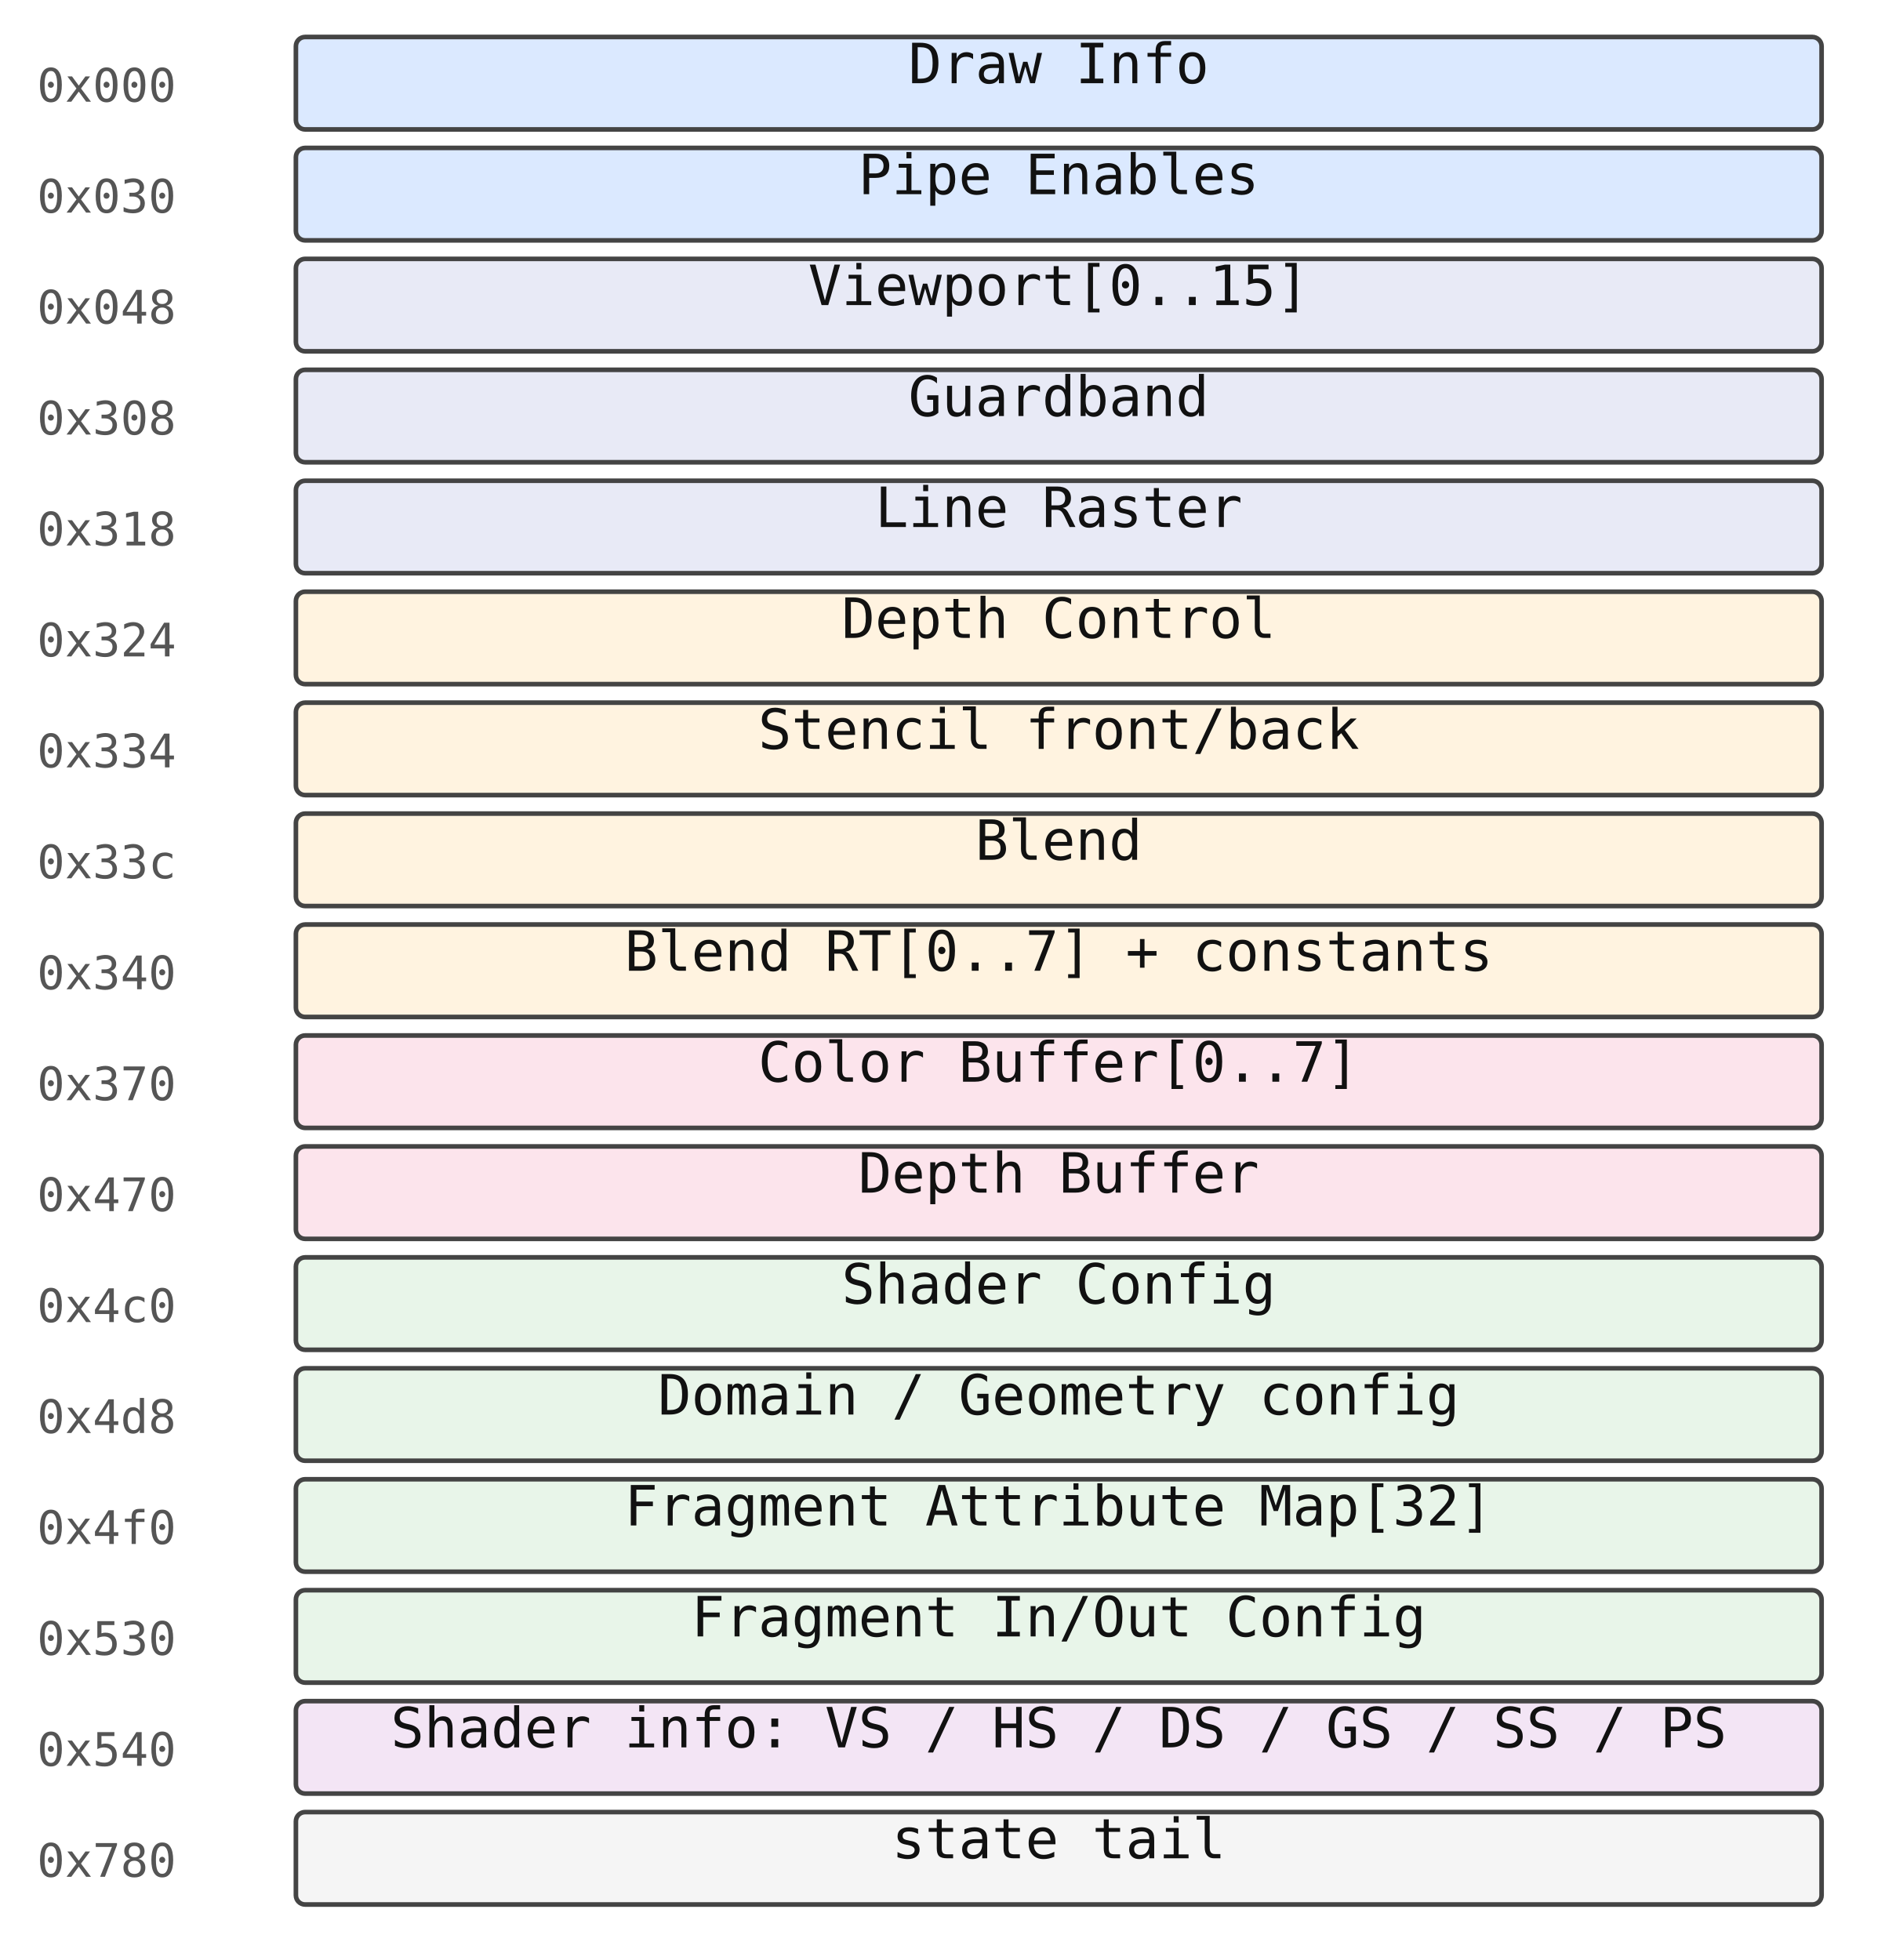
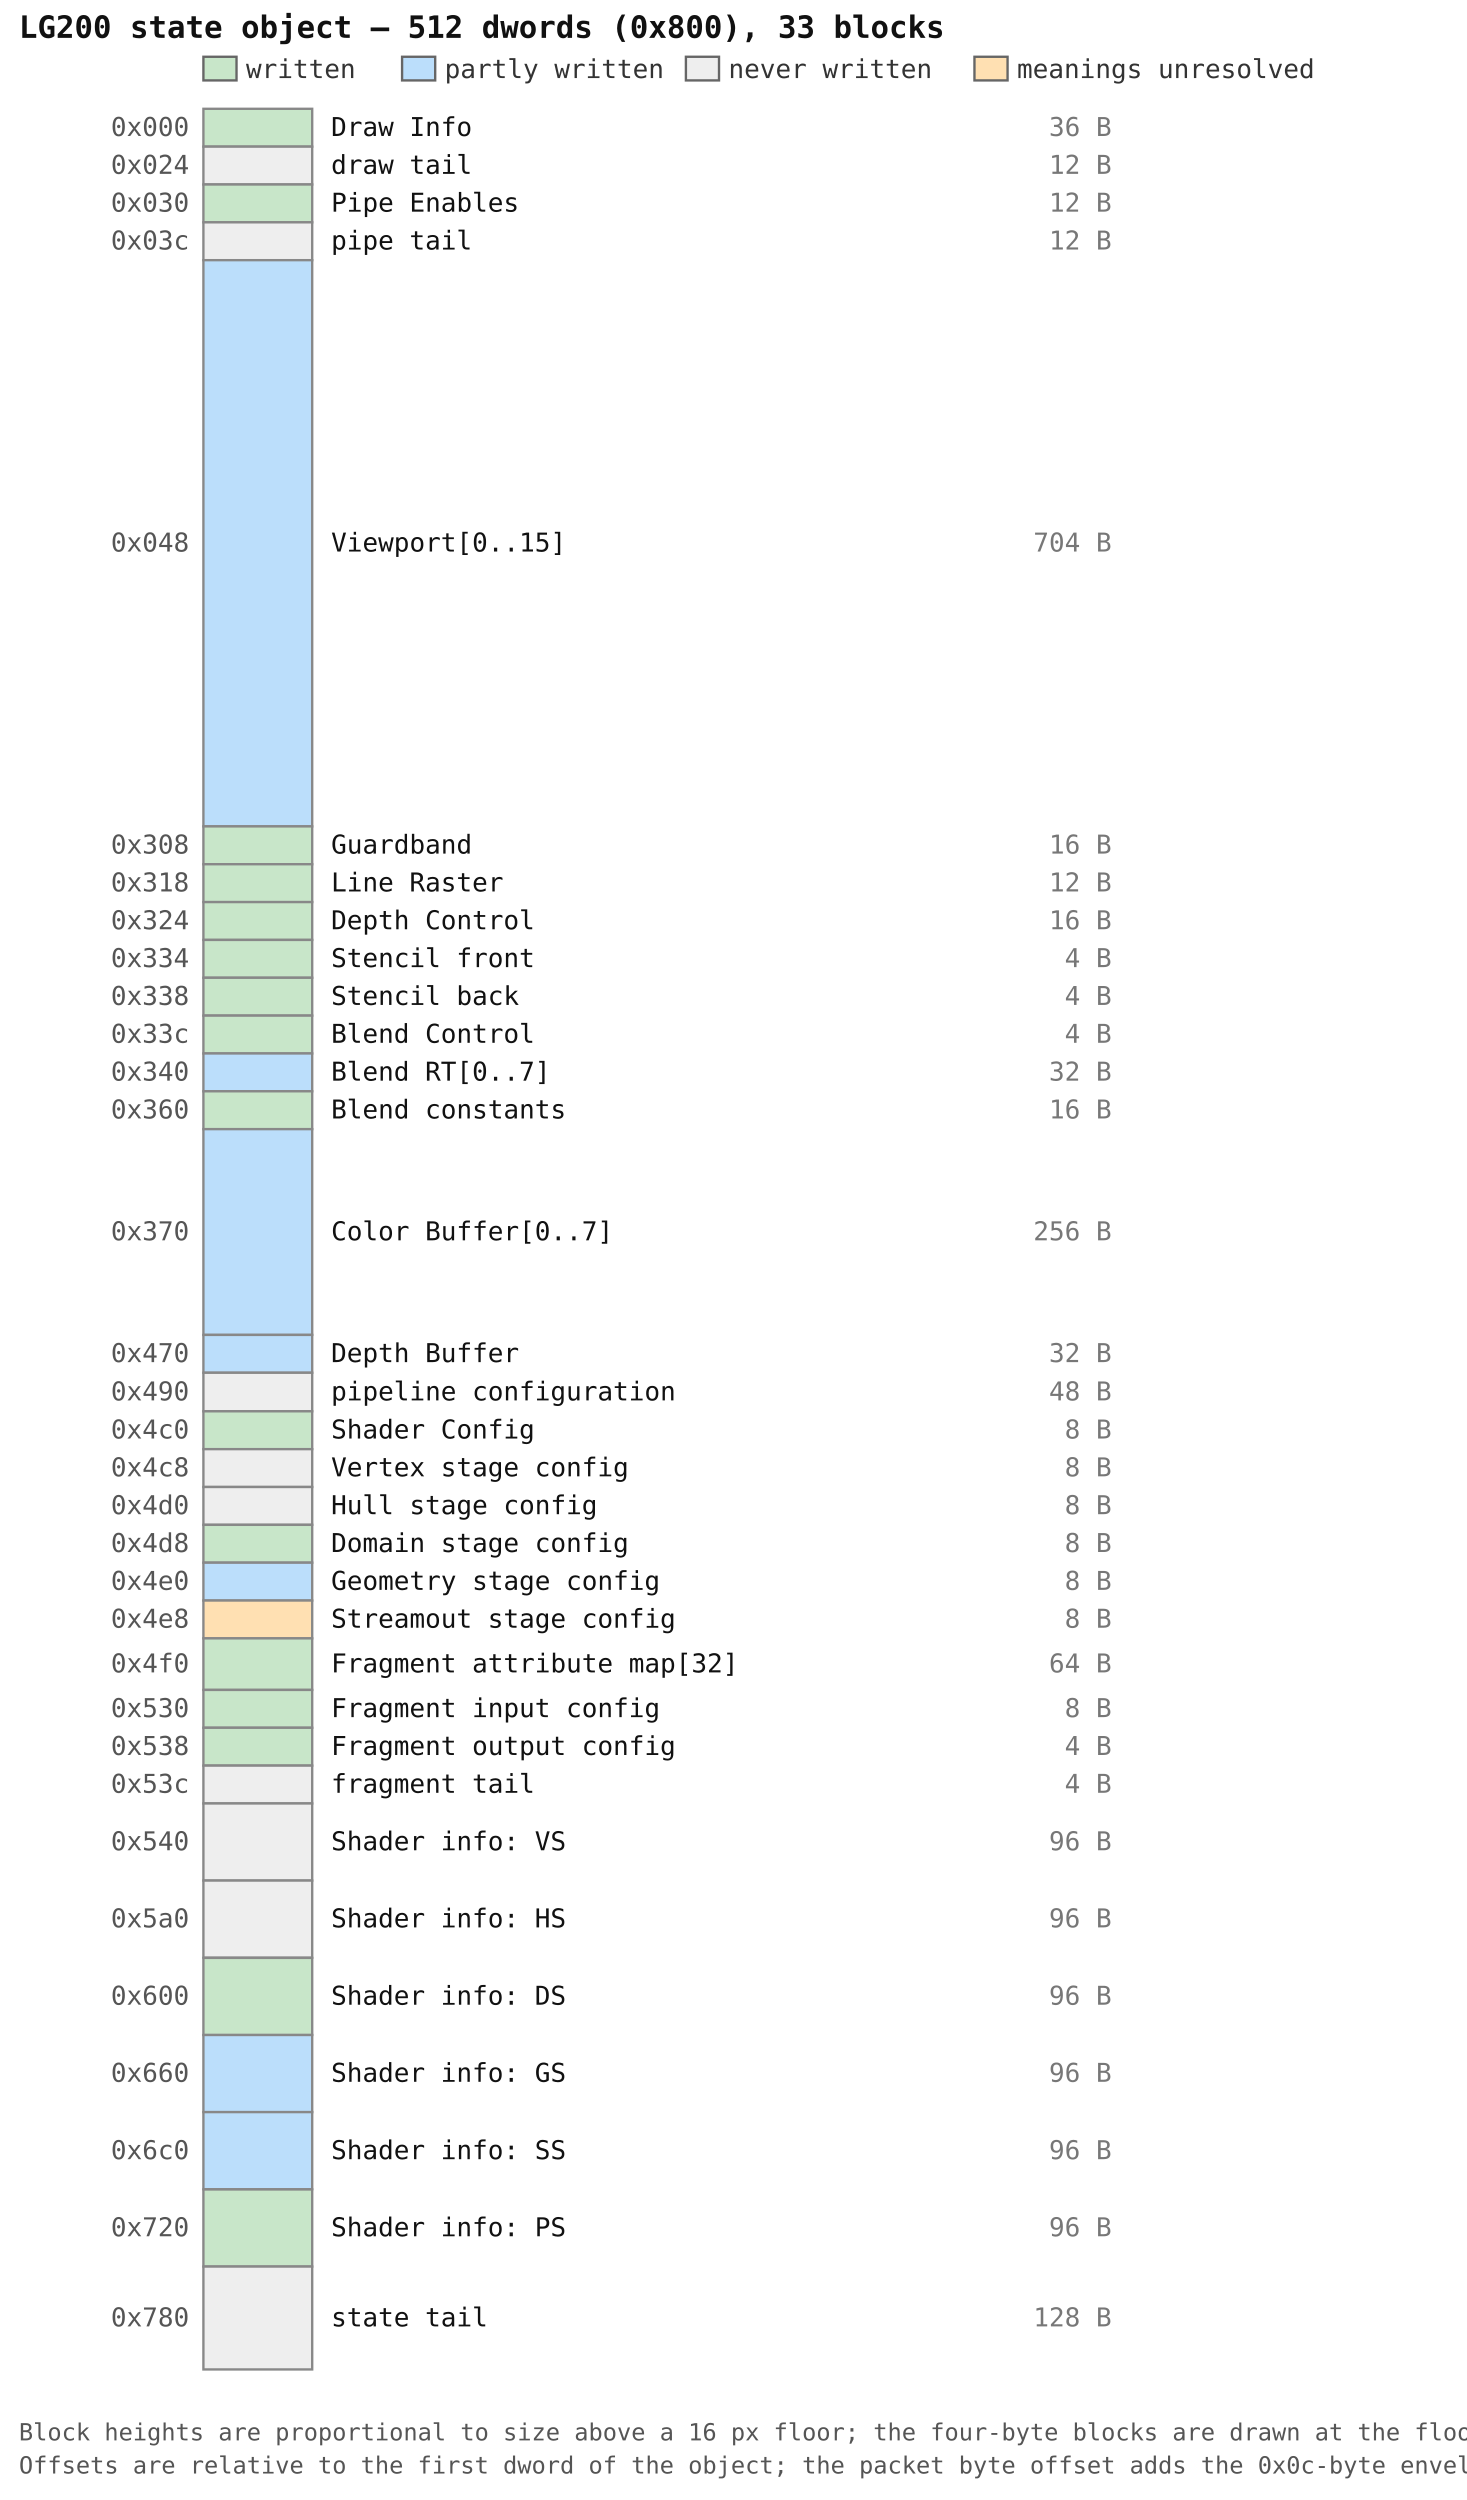
- <svg xmlns="http://www.w3.org/2000/svg" viewBox="0 0 410 424" width="410" height="424" font-family="ui-monospace, SFMono-Regular, Menlo, monospace" font-size="12">
-   <text x="8" y="22" fill="#555" font-size="10">0x000</text>
-   <rect x="64" y="8" width="330" height="20" fill="#dbe9ff" stroke="#444" stroke-width="1" rx="2" />
-   <text x="229" y="18" text-anchor="middle" fill="#111">Draw Info</text>
-   <text x="8" y="46" fill="#555" font-size="10">0x030</text>
-   <rect x="64" y="32" width="330" height="20" fill="#dbe9ff" stroke="#444" stroke-width="1" rx="2" />
-   <text x="229" y="42" text-anchor="middle" fill="#111">Pipe Enables</text>
-   <text x="8" y="70" fill="#555" font-size="10">0x048</text>
-   <rect x="64" y="56" width="330" height="20" fill="#e8eaf6" stroke="#444" stroke-width="1" rx="2" />
-   <text x="229" y="66" text-anchor="middle" fill="#111">Viewport[0..15]</text>
-   <text x="8" y="94" fill="#555" font-size="10">0x308</text>
-   <rect x="64" y="80" width="330" height="20" fill="#e8eaf6" stroke="#444" stroke-width="1" rx="2" />
-   <text x="229" y="90" text-anchor="middle" fill="#111">Guardband</text>
-   <text x="8" y="118" fill="#555" font-size="10">0x318</text>
-   <rect x="64" y="104" width="330" height="20" fill="#e8eaf6" stroke="#444" stroke-width="1" rx="2" />
-   <text x="229" y="114" text-anchor="middle" fill="#111">Line Raster</text>
-   <text x="8" y="142" fill="#555" font-size="10">0x324</text>
-   <rect x="64" y="128" width="330" height="20" fill="#fff3e0" stroke="#444" stroke-width="1" rx="2" />
-   <text x="229" y="138" text-anchor="middle" fill="#111">Depth Control</text>
-   <text x="8" y="166" fill="#555" font-size="10">0x334</text>
-   <rect x="64" y="152" width="330" height="20" fill="#fff3e0" stroke="#444" stroke-width="1" rx="2" />
-   <text x="229" y="162" text-anchor="middle" fill="#111">Stencil front/back</text>
-   <text x="8" y="190" fill="#555" font-size="10">0x33c</text>
-   <rect x="64" y="176" width="330" height="20" fill="#fff3e0" stroke="#444" stroke-width="1" rx="2" />
-   <text x="229" y="186" text-anchor="middle" fill="#111">Blend</text>
-   <text x="8" y="214" fill="#555" font-size="10">0x340</text>
-   <rect x="64" y="200" width="330" height="20" fill="#fff3e0" stroke="#444" stroke-width="1" rx="2" />
-   <text x="229" y="210" text-anchor="middle" fill="#111">Blend RT[0..7] + constants</text>
-   <text x="8" y="238" fill="#555" font-size="10">0x370</text>
-   <rect x="64" y="224" width="330" height="20" fill="#fce4ec" stroke="#444" stroke-width="1" rx="2" />
-   <text x="229" y="234" text-anchor="middle" fill="#111">Color Buffer[0..7]</text>
-   <text x="8" y="262" fill="#555" font-size="10">0x470</text>
-   <rect x="64" y="248" width="330" height="20" fill="#fce4ec" stroke="#444" stroke-width="1" rx="2" />
-   <text x="229" y="258" text-anchor="middle" fill="#111">Depth Buffer</text>
-   <text x="8" y="286" fill="#555" font-size="10">0x4c0</text>
-   <rect x="64" y="272" width="330" height="20" fill="#e8f5e9" stroke="#444" stroke-width="1" rx="2" />
-   <text x="229" y="282" text-anchor="middle" fill="#111">Shader Config</text>
-   <text x="8" y="310" fill="#555" font-size="10">0x4d8</text>
-   <rect x="64" y="296" width="330" height="20" fill="#e8f5e9" stroke="#444" stroke-width="1" rx="2" />
-   <text x="229" y="306" text-anchor="middle" fill="#111">Domain / Geometry config</text>
-   <text x="8" y="334" fill="#555" font-size="10">0x4f0</text>
-   <rect x="64" y="320" width="330" height="20" fill="#e8f5e9" stroke="#444" stroke-width="1" rx="2" />
-   <text x="229" y="330" text-anchor="middle" fill="#111">Fragment Attribute Map[32]</text>
-   <text x="8" y="358" fill="#555" font-size="10">0x530</text>
-   <rect x="64" y="344" width="330" height="20" fill="#e8f5e9" stroke="#444" stroke-width="1" rx="2" />
-   <text x="229" y="354" text-anchor="middle" fill="#111">Fragment In/Out Config</text>
-   <text x="8" y="382" fill="#555" font-size="10">0x540</text>
-   <rect x="64" y="368" width="330" height="20" fill="#f3e5f5" stroke="#444" stroke-width="1" rx="2" />
-   <text x="229" y="378" text-anchor="middle" fill="#111">Shader info: VS / HS / DS / GS / SS / PS</text>
-   <text x="8" y="406" fill="#555" font-size="10">0x780</text>
-   <rect x="64" y="392" width="330" height="20" fill="#f5f5f5" stroke="#444" stroke-width="1" rx="2" />
-   <text x="229" y="402" text-anchor="middle" fill="#111">state tail</text>
+ <svg xmlns="http://www.w3.org/2000/svg" viewBox="0 0 620 1057" width="620" height="1057" font-family="ui-monospace, SFMono-Regular, Menlo, monospace" font-size="11">
+   <text x="8" y="16" fill="#111" font-size="13" font-weight="bold">LG200 state object — 512 dwords (0x800), 33 blocks</text>
+   <rect x="86" y="24" width="14" height="10" fill="#c8e6c9" stroke="#666" />
+   <text x="104" y="33" fill="#333">written</text>
+   <rect x="170" y="24" width="14" height="10" fill="#bbdefb" stroke="#666" />
+   <text x="188" y="33" fill="#333">partly written</text>
+   <rect x="290" y="24" width="14" height="10" fill="#eeeeee" stroke="#666" />
+   <text x="308" y="33" fill="#333">never written</text>
+   <rect x="412" y="24" width="14" height="10" fill="#ffe0b2" stroke="#666" />
+   <text x="430" y="33" fill="#333">meanings unresolved</text>
+   <text x="80" y="57.5" text-anchor="end" fill="#555">0x000</text>
+   <rect x="86" y="46.0" width="46" height="16.0" fill="#c8e6c9" stroke="#888" />
+   <text x="140" y="57.5" fill="#111">Draw Info</text>
+   <text x="470" y="57.5" text-anchor="end" fill="#777">36 B</text>
+   <text x="80" y="73.5" text-anchor="end" fill="#555">0x024</text>
+   <rect x="86" y="62.0" width="46" height="16.0" fill="#eeeeee" stroke="#888" />
+   <text x="140" y="73.5" fill="#111">draw tail</text>
+   <text x="470" y="73.5" text-anchor="end" fill="#777">12 B</text>
+   <text x="80" y="89.5" text-anchor="end" fill="#555">0x030</text>
+   <rect x="86" y="78.0" width="46" height="16.0" fill="#c8e6c9" stroke="#888" />
+   <text x="140" y="89.5" fill="#111">Pipe Enables</text>
+   <text x="470" y="89.5" text-anchor="end" fill="#777">12 B</text>
+   <text x="80" y="105.5" text-anchor="end" fill="#555">0x03c</text>
+   <rect x="86" y="94.0" width="46" height="16.0" fill="#eeeeee" stroke="#888" />
+   <text x="140" y="105.5" fill="#111">pipe tail</text>
+   <text x="470" y="105.5" text-anchor="end" fill="#777">12 B</text>
+   <text x="80" y="233.2" text-anchor="end" fill="#555">0x048</text>
+   <rect x="86" y="110.0" width="46" height="239.4" fill="#bbdefb" stroke="#888" />
+   <text x="140" y="233.2" fill="#111">Viewport[0..15]</text>
+   <text x="470" y="233.2" text-anchor="end" fill="#777">704 B</text>
+   <text x="80" y="360.9" text-anchor="end" fill="#555">0x308</text>
+   <rect x="86" y="349.4" width="46" height="16.0" fill="#c8e6c9" stroke="#888" />
+   <text x="140" y="360.9" fill="#111">Guardband</text>
+   <text x="470" y="360.9" text-anchor="end" fill="#777">16 B</text>
+   <text x="80" y="376.9" text-anchor="end" fill="#555">0x318</text>
+   <rect x="86" y="365.4" width="46" height="16.0" fill="#c8e6c9" stroke="#888" />
+   <text x="140" y="376.9" fill="#111">Line Raster</text>
+   <text x="470" y="376.9" text-anchor="end" fill="#777">12 B</text>
+   <text x="80" y="392.9" text-anchor="end" fill="#555">0x324</text>
+   <rect x="86" y="381.4" width="46" height="16.0" fill="#c8e6c9" stroke="#888" />
+   <text x="140" y="392.9" fill="#111">Depth Control</text>
+   <text x="470" y="392.9" text-anchor="end" fill="#777">16 B</text>
+   <text x="80" y="408.9" text-anchor="end" fill="#555">0x334</text>
+   <rect x="86" y="397.4" width="46" height="16.0" fill="#c8e6c9" stroke="#888" />
+   <text x="140" y="408.9" fill="#111">Stencil front</text>
+   <text x="470" y="408.9" text-anchor="end" fill="#777">4 B</text>
+   <text x="80" y="424.9" text-anchor="end" fill="#555">0x338</text>
+   <rect x="86" y="413.4" width="46" height="16.0" fill="#c8e6c9" stroke="#888" />
+   <text x="140" y="424.9" fill="#111">Stencil back</text>
+   <text x="470" y="424.9" text-anchor="end" fill="#777">4 B</text>
+   <text x="80" y="440.9" text-anchor="end" fill="#555">0x33c</text>
+   <rect x="86" y="429.4" width="46" height="16.0" fill="#c8e6c9" stroke="#888" />
+   <text x="140" y="440.9" fill="#111">Blend Control</text>
+   <text x="470" y="440.9" text-anchor="end" fill="#777">4 B</text>
+   <text x="80" y="456.9" text-anchor="end" fill="#555">0x340</text>
+   <rect x="86" y="445.4" width="46" height="16.0" fill="#bbdefb" stroke="#888" />
+   <text x="140" y="456.9" fill="#111">Blend RT[0..7]</text>
+   <text x="470" y="456.9" text-anchor="end" fill="#777">32 B</text>
+   <text x="80" y="472.9" text-anchor="end" fill="#555">0x360</text>
+   <rect x="86" y="461.4" width="46" height="16.0" fill="#c8e6c9" stroke="#888" />
+   <text x="140" y="472.9" fill="#111">Blend constants</text>
+   <text x="470" y="472.9" text-anchor="end" fill="#777">16 B</text>
+   <text x="80" y="524.4" text-anchor="end" fill="#555">0x370</text>
+   <rect x="86" y="477.4" width="46" height="87.0" fill="#bbdefb" stroke="#888" />
+   <text x="140" y="524.4" fill="#111">Color Buffer[0..7]</text>
+   <text x="470" y="524.4" text-anchor="end" fill="#777">256 B</text>
+   <text x="80" y="575.9" text-anchor="end" fill="#555">0x470</text>
+   <rect x="86" y="564.4" width="46" height="16.0" fill="#bbdefb" stroke="#888" />
+   <text x="140" y="575.9" fill="#111">Depth Buffer</text>
+   <text x="470" y="575.9" text-anchor="end" fill="#777">32 B</text>
+   <text x="80" y="592.1" text-anchor="end" fill="#555">0x490</text>
+   <rect x="86" y="580.4" width="46" height="16.3" fill="#eeeeee" stroke="#888" />
+   <text x="140" y="592.1" fill="#111">pipeline configuration</text>
+   <text x="470" y="592.1" text-anchor="end" fill="#777">48 B</text>
+   <text x="80" y="608.2" text-anchor="end" fill="#555">0x4c0</text>
+   <rect x="86" y="596.7" width="46" height="16.0" fill="#c8e6c9" stroke="#888" />
+   <text x="140" y="608.2" fill="#111">Shader Config</text>
+   <text x="470" y="608.2" text-anchor="end" fill="#777">8 B</text>
+   <text x="80" y="624.2" text-anchor="end" fill="#555">0x4c8</text>
+   <rect x="86" y="612.7" width="46" height="16.0" fill="#eeeeee" stroke="#888" />
+   <text x="140" y="624.2" fill="#111">Vertex stage config</text>
+   <text x="470" y="624.2" text-anchor="end" fill="#777">8 B</text>
+   <text x="80" y="640.2" text-anchor="end" fill="#555">0x4d0</text>
+   <rect x="86" y="628.7" width="46" height="16.0" fill="#eeeeee" stroke="#888" />
+   <text x="140" y="640.2" fill="#111">Hull stage config</text>
+   <text x="470" y="640.2" text-anchor="end" fill="#777">8 B</text>
+   <text x="80" y="656.2" text-anchor="end" fill="#555">0x4d8</text>
+   <rect x="86" y="644.7" width="46" height="16.0" fill="#c8e6c9" stroke="#888" />
+   <text x="140" y="656.2" fill="#111">Domain stage config</text>
+   <text x="470" y="656.2" text-anchor="end" fill="#777">8 B</text>
+   <text x="80" y="672.2" text-anchor="end" fill="#555">0x4e0</text>
+   <rect x="86" y="660.7" width="46" height="16.0" fill="#bbdefb" stroke="#888" />
+   <text x="140" y="672.2" fill="#111">Geometry stage config</text>
+   <text x="470" y="672.2" text-anchor="end" fill="#777">8 B</text>
+   <text x="80" y="688.2" text-anchor="end" fill="#555">0x4e8</text>
+   <rect x="86" y="676.7" width="46" height="16.0" fill="#ffe0b2" stroke="#888" />
+   <text x="140" y="688.2" fill="#111">Streamout stage config</text>
+   <text x="470" y="688.2" text-anchor="end" fill="#777">8 B</text>
+   <text x="80" y="707.1" text-anchor="end" fill="#555">0x4f0</text>
+   <rect x="86" y="692.7" width="46" height="21.8" fill="#c8e6c9" stroke="#888" />
+   <text x="140" y="707.1" fill="#111">Fragment attribute map[32]</text>
+   <text x="470" y="707.1" text-anchor="end" fill="#777">64 B</text>
+   <text x="80" y="726.0" text-anchor="end" fill="#555">0x530</text>
+   <rect x="86" y="714.5" width="46" height="16.0" fill="#c8e6c9" stroke="#888" />
+   <text x="140" y="726.0" fill="#111">Fragment input config</text>
+   <text x="470" y="726.0" text-anchor="end" fill="#777">8 B</text>
+   <text x="80" y="742.0" text-anchor="end" fill="#555">0x538</text>
+   <rect x="86" y="730.5" width="46" height="16.0" fill="#c8e6c9" stroke="#888" />
+   <text x="140" y="742.0" fill="#111">Fragment output config</text>
+   <text x="470" y="742.0" text-anchor="end" fill="#777">4 B</text>
+   <text x="80" y="758.0" text-anchor="end" fill="#555">0x53c</text>
+   <rect x="86" y="746.5" width="46" height="16.0" fill="#eeeeee" stroke="#888" />
+   <text x="140" y="758.0" fill="#111">fragment tail</text>
+   <text x="470" y="758.0" text-anchor="end" fill="#777">4 B</text>
+   <text x="80" y="782.3" text-anchor="end" fill="#555">0x540</text>
+   <rect x="86" y="762.5" width="46" height="32.6" fill="#eeeeee" stroke="#888" />
+   <text x="140" y="782.3" fill="#111">Shader info: VS</text>
+   <text x="470" y="782.3" text-anchor="end" fill="#777">96 B</text>
+   <text x="80" y="814.9" text-anchor="end" fill="#555">0x5a0</text>
+   <rect x="86" y="795.1" width="46" height="32.6" fill="#eeeeee" stroke="#888" />
+   <text x="140" y="814.9" fill="#111">Shader info: HS</text>
+   <text x="470" y="814.9" text-anchor="end" fill="#777">96 B</text>
+   <text x="80" y="847.6" text-anchor="end" fill="#555">0x600</text>
+   <rect x="86" y="827.8" width="46" height="32.6" fill="#c8e6c9" stroke="#888" />
+   <text x="140" y="847.6" fill="#111">Shader info: DS</text>
+   <text x="470" y="847.6" text-anchor="end" fill="#777">96 B</text>
+   <text x="80" y="880.2" text-anchor="end" fill="#555">0x660</text>
+   <rect x="86" y="860.4" width="46" height="32.6" fill="#bbdefb" stroke="#888" />
+   <text x="140" y="880.2" fill="#111">Shader info: GS</text>
+   <text x="470" y="880.2" text-anchor="end" fill="#777">96 B</text>
+   <text x="80" y="912.9" text-anchor="end" fill="#555">0x6c0</text>
+   <rect x="86" y="893.0" width="46" height="32.6" fill="#bbdefb" stroke="#888" />
+   <text x="140" y="912.9" fill="#111">Shader info: SS</text>
+   <text x="470" y="912.9" text-anchor="end" fill="#777">96 B</text>
+   <text x="80" y="945.5" text-anchor="end" fill="#555">0x720</text>
+   <rect x="86" y="925.7" width="46" height="32.6" fill="#c8e6c9" stroke="#888" />
+   <text x="140" y="945.5" fill="#111">Shader info: PS</text>
+   <text x="470" y="945.5" text-anchor="end" fill="#777">96 B</text>
+   <text x="80" y="983.6" text-anchor="end" fill="#555">0x780</text>
+   <rect x="86" y="958.3" width="46" height="43.5" fill="#eeeeee" stroke="#888" />
+   <text x="140" y="983.6" fill="#111">state tail</text>
+   <text x="470" y="983.6" text-anchor="end" fill="#777">128 B</text>
+   <text x="8" y="1031.8" fill="#555" font-size="10">Block heights are proportional to size above a 16 px floor; the four-byte blocks are drawn at the floor.</text>
+   <text x="8" y="1045.8" fill="#555" font-size="10">Offsets are relative to the first dword of the object; the packet byte offset adds the 0x0c-byte envelope header.</text>
</svg>
